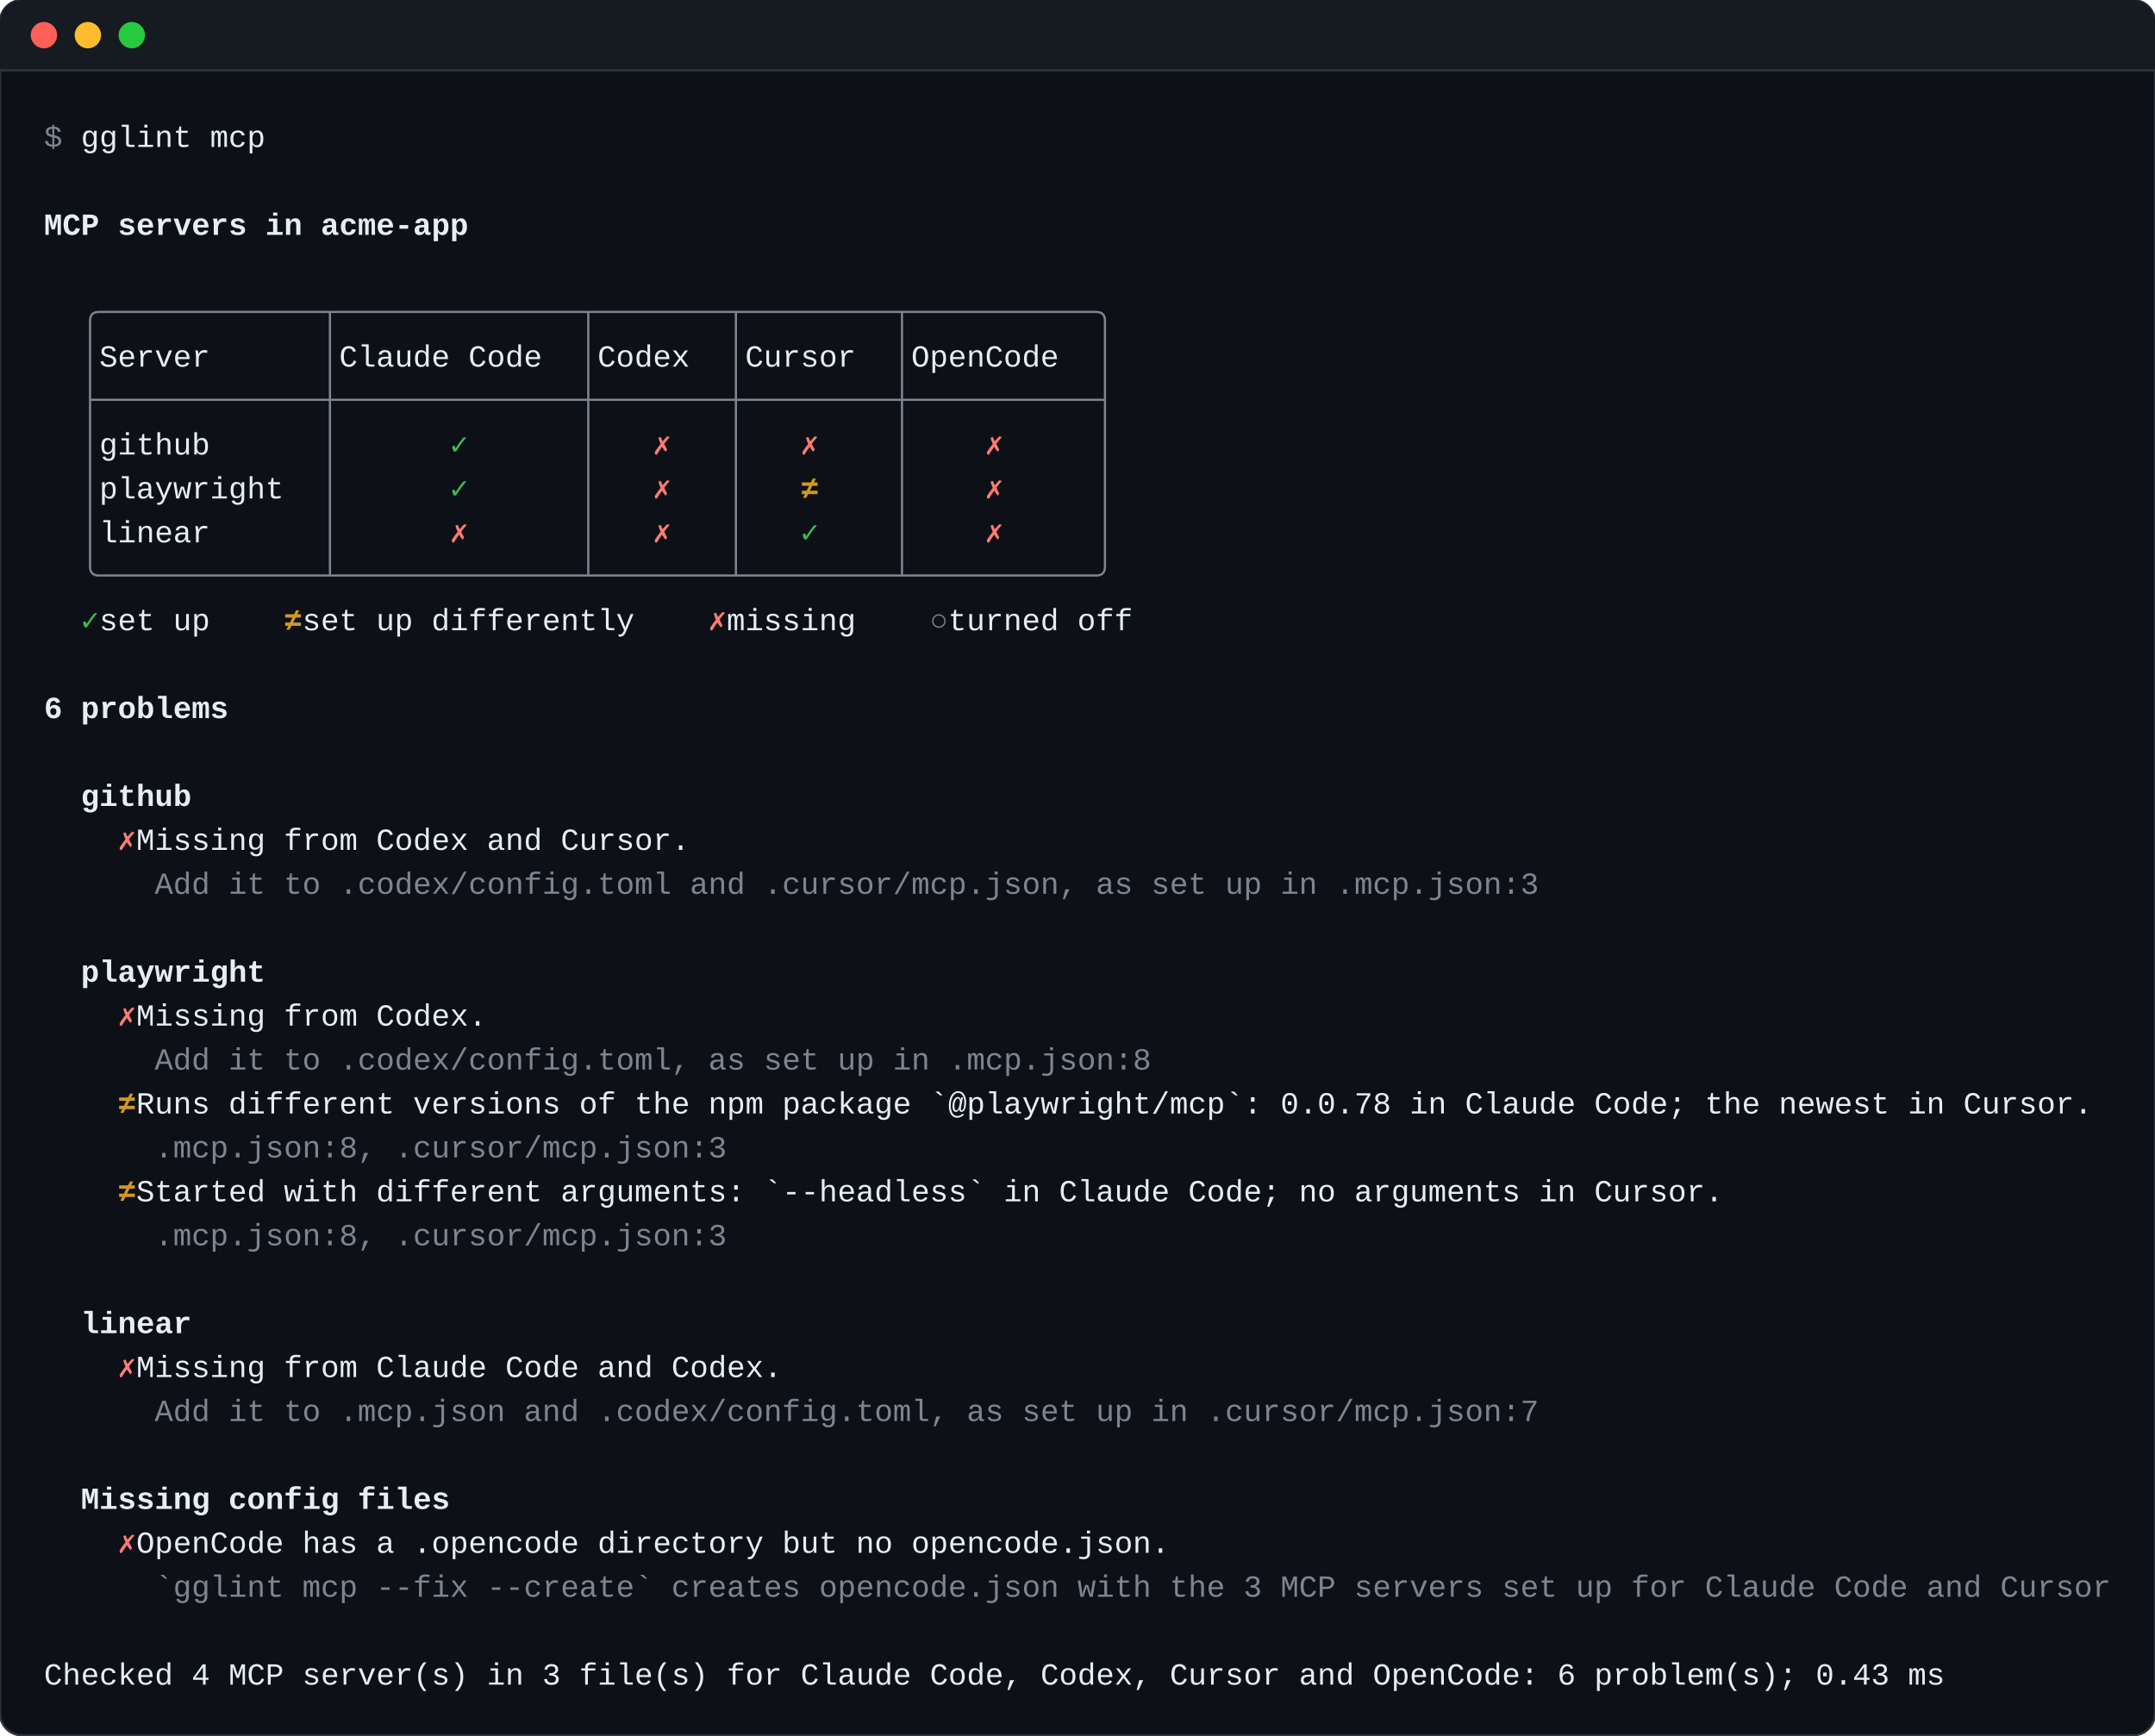
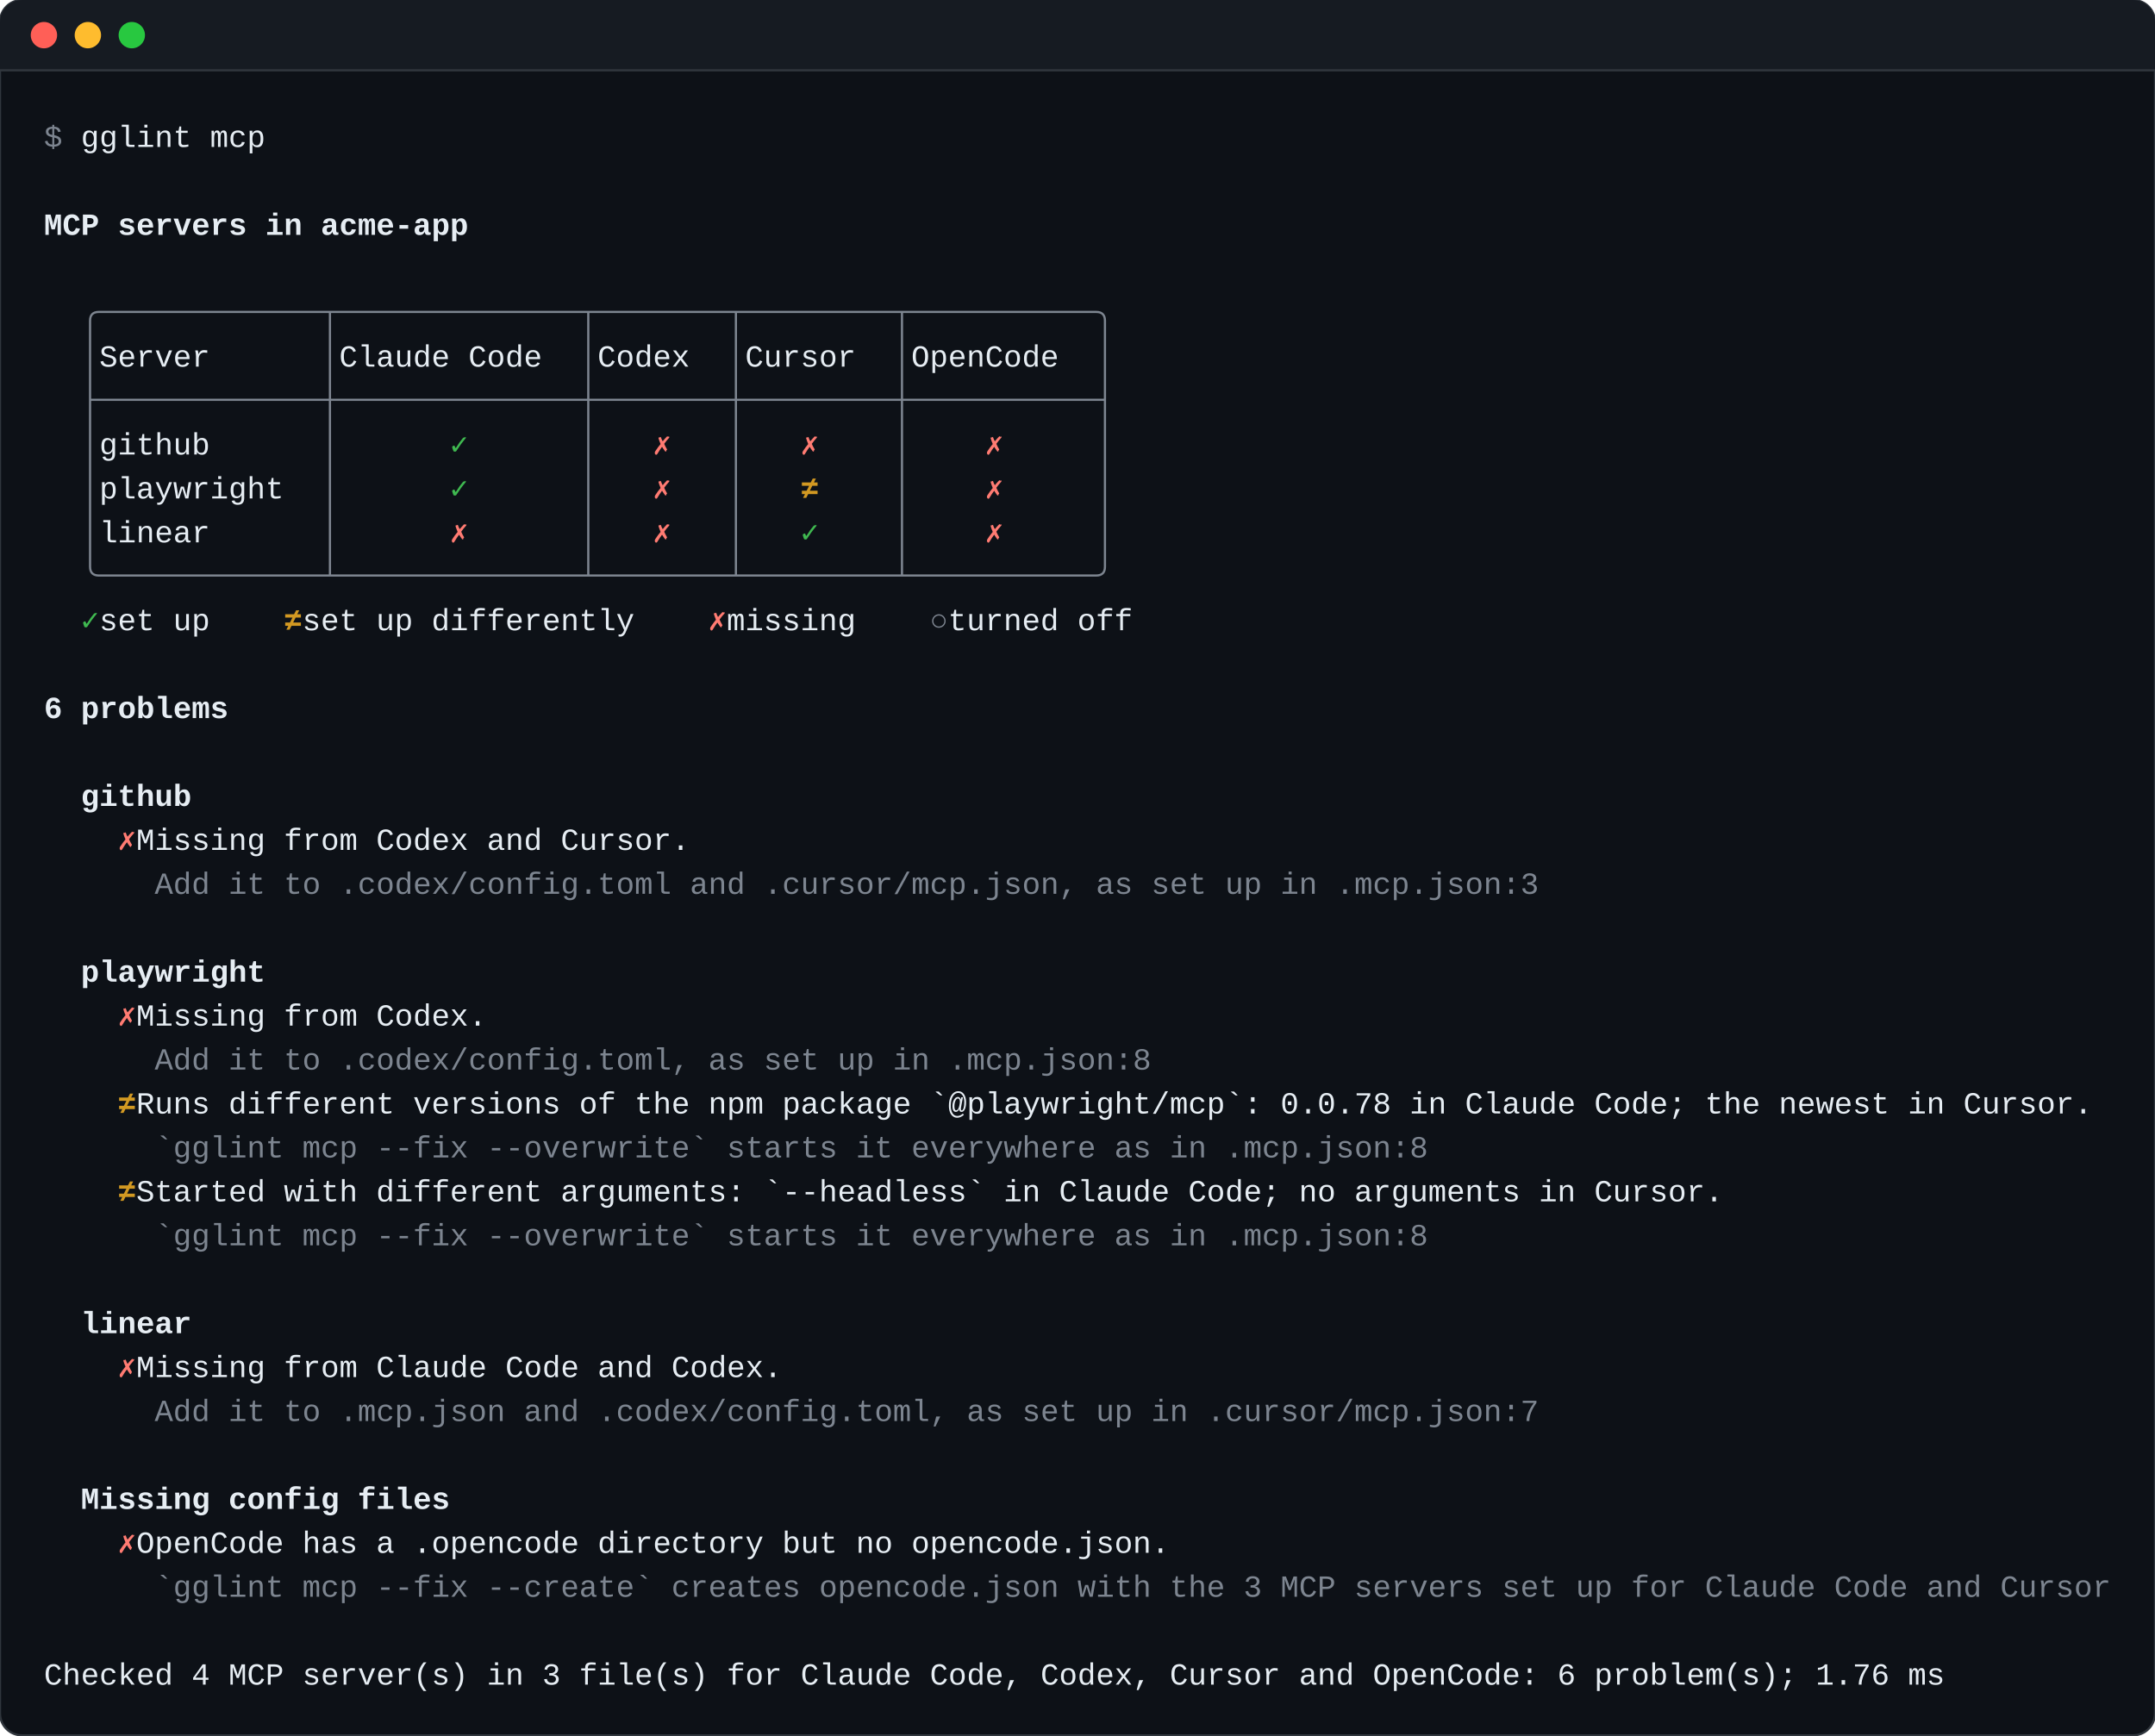
<svg xmlns="http://www.w3.org/2000/svg" width="981" height="790" viewBox="0 0 981 790" role="img" aria-labelledby="title desc">
  <style>text{font-family:ui-monospace,SFMono-Regular,'SF Mono',Menlo,Consolas,'Liberation Mono',monospace;font-size:14px;white-space:pre}.b{font-weight:700}</style>
  <rect width="981" height="790" rx="10" fill="#0d1117" stroke="#30363d" />
  <path d="M0 10a10 10 0 0 1 10-10h961a10 10 0 0 1 10 10v22H0z" fill="#161b22" />
  <line x1="0" y1="32" x2="981" y2="32" stroke="#30363d" />
  <path d="M45.2 142.0H45.0Q41.0 142.0 41.0 146.0V152 M45.2 142.0H53.6 M53.6 142.0H62.0 M62.0 142.0H70.4 M70.4 142.0H78.8 M78.8 142.0H87.2 M87.2 142.0H95.6 M95.6 142.0H104 M104.0 142.0H112.4 M112.4 142.0H120.8 M120.8 142.0H129.2 M129.2 142.0H137.6 M137.6 142.0H146 M146.0 142.0H154.4M150.2 142.0V152 M154.4 142.0H162.8 M162.8 142.0H171.2 M171.2 142.0H179.6 M179.6 142.0H188.0 M188.0 142.0H196.4 M196.4 142.0H204.8 M204.8 142.0H213.2 M213.2 142.0H221.6 M221.6 142.0H230 M230.0 142.0H238.4 M238.4 142.0H246.8 M246.8 142.0H255.2 M255.2 142.0H263.6 M263.6 142.0H272.0M267.8 142.0V152 M272.0 142.0H280.4 M280.4 142.0H288.8 M288.8 142.0H297.2 M297.2 142.0H305.6 M305.6 142.0H314.0 M314.0 142.0H322.4 M322.4 142.0H330.8 M330.8 142.0H339.2M335.0 142.0V152 M339.2 142.0H347.6 M347.6 142.0H356.0 M356.0 142.0H364.4 M364.4 142.0H372.8 M372.8 142.0H381.2 M381.2 142.0H389.6 M389.6 142.0H398.0 M398.0 142.0H406.4 M406.4 142.0H414.8M410.6 142.0V152 M414.8 142.0H423.2 M423.2 142.0H431.6 M431.6 142.0H440.0 M440.0 142.0H448.4 M448.4 142.0H456.8 M456.8 142.0H465.2 M465.2 142.0H473.6 M473.6 142.0H482.0 M482.0 142.0H490.4 M490.4 142.0H498.8 M498.8 142.0H499.0Q503.0 142.0 503.0 146.0V152 M41.0 152V172 M150.2 152V172 M267.8 152V172 M335.0 152V172 M410.6 152V172 M503.0 152V172 M41.0 172V192M41.0 182.0H45.2 M45.2 182.0H53.6 M53.6 182.0H62.0 M62.0 182.0H70.4 M70.4 182.0H78.8 M78.8 182.0H87.2 M87.2 182.0H95.6 M95.6 182.0H104 M104.0 182.0H112.4 M112.4 182.0H120.8 M120.8 182.0H129.2 M129.2 182.0H137.6 M137.6 182.0H146 M146.0 182.0H154.4M150.2 172V192 M154.4 182.0H162.8 M162.8 182.0H171.2 M171.2 182.0H179.6 M179.6 182.0H188.0 M188.0 182.0H196.4 M196.4 182.0H204.8 M204.8 182.0H213.2 M213.2 182.0H221.6 M221.6 182.0H230 M230.0 182.0H238.4 M238.4 182.0H246.8 M246.8 182.0H255.2 M255.2 182.0H263.6 M263.6 182.0H272.0M267.8 172V192 M272.0 182.0H280.4 M280.4 182.0H288.8 M288.8 182.0H297.2 M297.2 182.0H305.6 M305.6 182.0H314.0 M314.0 182.0H322.4 M322.4 182.0H330.8 M330.8 182.0H339.2M335.0 172V192 M339.2 182.0H347.6 M347.6 182.0H356.0 M356.0 182.0H364.4 M364.4 182.0H372.8 M372.8 182.0H381.2 M381.2 182.0H389.6 M389.6 182.0H398.0 M398.0 182.0H406.4 M406.4 182.0H414.8M410.6 172V192 M414.8 182.0H423.2 M423.2 182.0H431.6 M431.6 182.0H440.0 M440.0 182.0H448.4 M448.4 182.0H456.8 M456.8 182.0H465.2 M465.2 182.0H473.6 M473.6 182.0H482.0 M482.0 182.0H490.4 M490.4 182.0H498.8 M503.0 172V192M498.8 182.0H503.0 M41.0 192V212 M150.2 192V212 M267.8 192V212 M335.0 192V212 M410.6 192V212 M503.0 192V212 M41.0 212V232 M150.2 212V232 M267.8 212V232 M335.0 212V232 M410.6 212V232 M503.0 212V232 M41.0 232V252 M150.2 232V252 M267.8 232V252 M335.0 232V252 M410.6 232V252 M503.0 232V252 M45.2 262.0H45.0Q41.0 262.0 41.0 258.0V252 M45.2 262.0H53.6 M53.6 262.0H62.0 M62.0 262.0H70.4 M70.4 262.0H78.8 M78.8 262.0H87.2 M87.2 262.0H95.6 M95.6 262.0H104 M104.0 262.0H112.4 M112.4 262.0H120.8 M120.8 262.0H129.2 M129.2 262.0H137.6 M137.6 262.0H146 M146.0 262.0H154.4M150.2 252V262.0 M154.4 262.0H162.8 M162.8 262.0H171.2 M171.2 262.0H179.6 M179.6 262.0H188.0 M188.0 262.0H196.4 M196.4 262.0H204.8 M204.8 262.0H213.2 M213.2 262.0H221.6 M221.6 262.0H230 M230.0 262.0H238.4 M238.4 262.0H246.8 M246.8 262.0H255.2 M255.2 262.0H263.6 M263.6 262.0H272.0M267.8 252V262.0 M272.0 262.0H280.4 M280.4 262.0H288.8 M288.8 262.0H297.2 M297.2 262.0H305.6 M305.6 262.0H314.0 M314.0 262.0H322.4 M322.4 262.0H330.8 M330.8 262.0H339.2M335.0 252V262.0 M339.2 262.0H347.6 M347.6 262.0H356.0 M356.0 262.0H364.4 M364.4 262.0H372.8 M372.8 262.0H381.2 M381.2 262.0H389.6 M389.6 262.0H398.0 M398.0 262.0H406.4 M406.4 262.0H414.8M410.6 252V262.0 M414.8 262.0H423.2 M423.2 262.0H431.6 M431.6 262.0H440.0 M440.0 262.0H448.4 M448.4 262.0H456.8 M456.8 262.0H465.2 M465.2 262.0H473.6 M473.6 262.0H482.0 M482.0 262.0H490.4 M490.4 262.0H498.8 M498.8 262.0H499.0Q503.0 262.0 503.0 258.0V252" fill="none" stroke="#7d8590" stroke-width="1" />
  <circle cx="20" cy="16" r="6" fill="#ff5f57" />
  <circle cx="40" cy="16" r="6" fill="#febc2e" />
  <circle cx="60" cy="16" r="6" fill="#28c840" />
  <text x="20.0 28.4" y="66.9" fill="#7d8590">$ </text>
  <text x="36.8 45.2 53.6 62.0 70.4 78.8 87.2 95.6 104.0 112.4" y="66.9" fill="#e6edf3">gglint mcp</text>
  <text x="20.0 28.4 36.8 45.2 53.6 62.0 70.4 78.8 87.2 95.6 104.0 112.4 120.8 129.2 137.6 146.0 154.4 162.8 171.2 179.6 188.0 196.4 204.8" y="106.9" fill="#e6edf3" class="b">MCP servers in acme-app</text>
  <text x="45.2 53.6 62.0 70.4 78.8 87.2 95.6 104.0 112.4 120.8 129.2 137.6" y="166.9" fill="#e6edf3"> Server     </text>
  <text x="154.4 162.8 171.2 179.6 188.0 196.4 204.8 213.2 221.6 230.0 238.4 246.8 255.2" y="166.9" fill="#e6edf3"> Claude Code </text>
  <text x="272.0 280.4 288.8 297.2 305.6 314.0 322.4" y="166.9" fill="#e6edf3"> Codex </text>
  <text x="339.2 347.6 356.0 364.4 372.8 381.2 389.6 398.0" y="166.9" fill="#e6edf3"> Cursor </text>
  <text x="414.8 423.2 431.6 440.0 448.4 456.8 465.2 473.6 482.0 490.4" y="166.9" fill="#e6edf3"> OpenCode </text>
  <text x="45.2 53.6 62.0 70.4 78.8 87.2 95.6 104.0 112.4 120.8 129.2 137.6" y="206.9" fill="#e6edf3"> github     </text>
  <text x="209.0" y="206.9" fill="#3fb950" text-anchor="middle" class="b">✓</text>
  <text x="301.4" y="206.9" fill="#ff7b72" text-anchor="middle" class="b">✗</text>
  <text x="368.6" y="206.9" fill="#ff7b72" text-anchor="middle" class="b">✗</text>
  <text x="452.6" y="206.9" fill="#ff7b72" text-anchor="middle" class="b">✗</text>
  <text x="45.2 53.6 62.0 70.4 78.8 87.2 95.6 104.0 112.4 120.8 129.2 137.6" y="226.9" fill="#e6edf3"> playwright </text>
  <text x="209.0" y="226.9" fill="#3fb950" text-anchor="middle" class="b">✓</text>
  <text x="301.4" y="226.9" fill="#ff7b72" text-anchor="middle" class="b">✗</text>
  <text x="368.6" y="226.9" fill="#d29922" text-anchor="middle" class="b">≠</text>
  <text x="452.6" y="226.9" fill="#ff7b72" text-anchor="middle" class="b">✗</text>
  <text x="45.2 53.6 62.0 70.4 78.8 87.2 95.6 104.0 112.4 120.8 129.2 137.6" y="246.9" fill="#e6edf3"> linear     </text>
  <text x="209.0" y="246.9" fill="#ff7b72" text-anchor="middle" class="b">✗</text>
  <text x="301.4" y="246.9" fill="#ff7b72" text-anchor="middle" class="b">✗</text>
  <text x="368.6" y="246.9" fill="#3fb950" text-anchor="middle" class="b">✓</text>
  <text x="452.6" y="246.9" fill="#ff7b72" text-anchor="middle" class="b">✗</text>
  <text x="41.0" y="286.9" fill="#3fb950" text-anchor="middle" class="b">✓</text>
  <text x="45.2 53.6 62.0 70.4 78.8 87.2 95.6 104.0 112.4 120.8" y="286.9" fill="#e6edf3"> set up   </text>
  <text x="133.4" y="286.9" fill="#d29922" text-anchor="middle" class="b">≠</text>
  <text x="137.6 146.0 154.4 162.8 171.2 179.6 188.0 196.4 204.8 213.2 221.6 230.0 238.4 246.8 255.2 263.6 272.0 280.4 288.8 297.2 305.6 314.0" y="286.9" fill="#e6edf3"> set up differently   </text>
  <text x="326.6" y="286.9" fill="#ff7b72" text-anchor="middle" class="b">✗</text>
  <text x="330.8 339.2 347.6 356.0 364.4 372.8 381.2 389.6 398.0 406.4 414.8" y="286.9" fill="#e6edf3"> missing   </text>
  <text x="427.4" y="286.9" fill="#7d8590" text-anchor="middle" class="b">○</text>
  <text x="431.6 440.0 448.4 456.8 465.2 473.6 482.0 490.4 498.8 507.2 515.6" y="286.9" fill="#e6edf3"> turned off</text>
  <text x="20.0 28.4 36.8 45.2 53.6 62.0 70.4 78.8 87.2 95.6" y="326.9" fill="#e6edf3" class="b">6 problems</text>
  <text x="36.8 45.2 53.6 62.0 70.4 78.8" y="366.9" fill="#e6edf3" class="b">github</text>
  <text x="57.8" y="386.9" fill="#ff7b72" text-anchor="middle" class="b">✗</text>
  <text x="62.0 70.4 78.8 87.2 95.6 104.0 112.4 120.8 129.2 137.6 146.0 154.4 162.8 171.2 179.6 188.0 196.4 204.8 213.2 221.6 230.0 238.4 246.8 255.2 263.6 272.0 280.4 288.8 297.2 305.6 314.0" y="386.9" fill="#e6edf3"> Missing from Codex and Cursor.</text>
  <text x="70.4 78.8 87.2 95.6 104.0 112.4 120.8 129.2 137.6 146.0 154.4 162.8 171.2 179.6 188.0 196.4 204.8 213.2 221.6 230.0 238.4 246.8 255.2 263.6 272.0 280.4 288.8 297.2 305.6 314.0 322.4 330.8 339.2 347.6 356.0 364.4 372.8 381.2 389.6 398.0 406.4 414.8 423.2 431.6 440.0 448.4 456.8 465.2 473.6 482.0 490.4 498.8 507.2 515.6 524.0 532.4 540.8 549.2 557.6 566.0 574.4 582.8 591.2 599.6 608.0 616.4 624.8 633.2 641.6 650.0 658.4 666.8 675.2 683.6 692.0" y="406.9" fill="#7d8590">Add it to .codex/config.toml and .cursor/mcp.json, as set up in .mcp.json:3</text>
  <text x="36.8 45.2 53.6 62.0 70.4 78.8 87.2 95.6 104.0 112.4" y="446.9" fill="#e6edf3" class="b">playwright</text>
  <text x="57.8" y="466.9" fill="#ff7b72" text-anchor="middle" class="b">✗</text>
  <text x="62.0 70.4 78.8 87.2 95.6 104.0 112.4 120.8 129.2 137.6 146.0 154.4 162.8 171.2 179.6 188.0 196.4 204.8 213.2 221.6" y="466.9" fill="#e6edf3"> Missing from Codex.</text>
  <text x="70.4 78.8 87.2 95.6 104.0 112.4 120.8 129.2 137.6 146.0 154.4 162.8 171.2 179.6 188.0 196.4 204.8 213.2 221.6 230.0 238.4 246.8 255.2 263.6 272.0 280.4 288.8 297.2 305.6 314.0 322.4 330.8 339.2 347.6 356.0 364.4 372.8 381.2 389.6 398.0 406.4 414.8 423.2 431.6 440.0 448.4 456.8 465.2 473.6 482.0 490.4 498.8 507.2 515.6" y="486.9" fill="#7d8590">Add it to .codex/config.toml, as set up in .mcp.json:8</text>
  <text x="57.8" y="506.9" fill="#d29922" text-anchor="middle" class="b">≠</text>
  <text x="62.0 70.4 78.8 87.2 95.6 104.0 112.4 120.8 129.2 137.6 146.0 154.4 162.8 171.2 179.6 188.0 196.4 204.8 213.2 221.6 230.0 238.4 246.8 255.2 263.6 272.0 280.4 288.8 297.2 305.6 314.0 322.4 330.8 339.2 347.6 356.0 364.4 372.8 381.2 389.6 398.0 406.4 414.8 423.2 431.6 440.0 448.4 456.8 465.2 473.6 482.0 490.4 498.8 507.2 515.6 524.0 532.4 540.8 549.2 557.6 566.0 574.4 582.8 591.2 599.6 608.0 616.4 624.8 633.2 641.6 650.0 658.4 666.8 675.2 683.6 692.0 700.4 708.8 717.2 725.6 734.0 742.4 750.8 759.2 767.6 776.0 784.4 792.8 801.2 809.6 818.0 826.4 834.8 843.2 851.6 860.0 868.4 876.8 885.2 893.6 902.0 910.4 918.8 927.2 935.6 944.0 952.4" y="506.9" fill="#e6edf3"> Runs different versions of the npm package `@playwright/mcp`: 0.0.78 in Claude Code; the newest in Cursor.</text>
-   <text x="70.4 78.8 87.2 95.6 104.0 112.4 120.8 129.2 137.6 146.0 154.4 162.8 171.2 179.6 188.0 196.4 204.8 213.2 221.6 230.0 238.4 246.8 255.2 263.6 272.0 280.4 288.8 297.2 305.6 314.0 322.4" y="526.9" fill="#7d8590">.mcp.json:8, .cursor/mcp.json:3</text>
+   <text x="70.4 78.8 87.2 95.6 104.0 112.4 120.8 129.2 137.6 146.0 154.4 162.8 171.2 179.6 188.0 196.4 204.8 213.2 221.6 230.0 238.4 246.8 255.2 263.6 272.0 280.4 288.8 297.2 305.6 314.0 322.4 330.8 339.2 347.6 356.0 364.4 372.8 381.2 389.6 398.0 406.4 414.8 423.2 431.6 440.0 448.4 456.8 465.2 473.6 482.0 490.4 498.8 507.2 515.6 524.0 532.4 540.8 549.2 557.6 566.0 574.4 582.8 591.2 599.6 608.0 616.4 624.8 633.2 641.6" y="526.9" fill="#7d8590">`gglint mcp --fix --overwrite` starts it everywhere as in .mcp.json:8</text>
  <text x="57.8" y="546.9" fill="#d29922" text-anchor="middle" class="b">≠</text>
  <text x="62.0 70.4 78.8 87.2 95.6 104.0 112.4 120.8 129.2 137.6 146.0 154.4 162.8 171.2 179.6 188.0 196.4 204.8 213.2 221.6 230.0 238.4 246.8 255.2 263.6 272.0 280.4 288.8 297.2 305.6 314.0 322.4 330.8 339.2 347.6 356.0 364.4 372.8 381.2 389.6 398.0 406.4 414.8 423.2 431.6 440.0 448.4 456.8 465.2 473.6 482.0 490.4 498.8 507.2 515.6 524.0 532.4 540.8 549.2 557.6 566.0 574.4 582.8 591.2 599.6 608.0 616.4 624.8 633.2 641.6 650.0 658.4 666.8 675.2 683.6 692.0 700.4 708.8 717.2 725.6 734.0 742.4 750.8 759.2 767.6 776.0 784.4" y="546.9" fill="#e6edf3"> Started with different arguments: `--headless` in Claude Code; no arguments in Cursor.</text>
-   <text x="70.4 78.8 87.2 95.6 104.0 112.4 120.8 129.2 137.6 146.0 154.4 162.8 171.2 179.6 188.0 196.4 204.8 213.2 221.6 230.0 238.4 246.8 255.2 263.6 272.0 280.4 288.8 297.2 305.6 314.0 322.4" y="566.9" fill="#7d8590">.mcp.json:8, .cursor/mcp.json:3</text>
+   <text x="70.4 78.8 87.2 95.6 104.0 112.4 120.8 129.2 137.6 146.0 154.4 162.8 171.2 179.6 188.0 196.4 204.8 213.2 221.6 230.0 238.4 246.8 255.2 263.6 272.0 280.4 288.8 297.2 305.6 314.0 322.4 330.8 339.2 347.6 356.0 364.4 372.8 381.2 389.6 398.0 406.4 414.8 423.2 431.6 440.0 448.4 456.8 465.2 473.6 482.0 490.4 498.8 507.2 515.6 524.0 532.4 540.8 549.2 557.6 566.0 574.4 582.8 591.2 599.6 608.0 616.4 624.8 633.2 641.6" y="566.9" fill="#7d8590">`gglint mcp --fix --overwrite` starts it everywhere as in .mcp.json:8</text>
  <text x="36.8 45.2 53.6 62.0 70.4 78.8" y="606.9" fill="#e6edf3" class="b">linear</text>
  <text x="57.8" y="626.9" fill="#ff7b72" text-anchor="middle" class="b">✗</text>
  <text x="62.0 70.4 78.8 87.2 95.6 104.0 112.4 120.8 129.2 137.6 146.0 154.4 162.8 171.2 179.6 188.0 196.4 204.8 213.2 221.6 230.0 238.4 246.8 255.2 263.6 272.0 280.4 288.8 297.2 305.6 314.0 322.4 330.8 339.2 347.6 356.0" y="626.9" fill="#e6edf3"> Missing from Claude Code and Codex.</text>
  <text x="70.4 78.8 87.2 95.6 104.0 112.4 120.8 129.2 137.6 146.0 154.4 162.8 171.2 179.6 188.0 196.4 204.8 213.2 221.6 230.0 238.4 246.8 255.2 263.6 272.0 280.4 288.8 297.2 305.6 314.0 322.4 330.8 339.2 347.6 356.0 364.4 372.8 381.2 389.6 398.0 406.4 414.8 423.2 431.6 440.0 448.4 456.8 465.2 473.6 482.0 490.4 498.8 507.2 515.6 524.0 532.4 540.8 549.2 557.6 566.0 574.4 582.8 591.2 599.6 608.0 616.4 624.8 633.2 641.6 650.0 658.4 666.8 675.2 683.6 692.0" y="646.9" fill="#7d8590">Add it to .mcp.json and .codex/config.toml, as set up in .cursor/mcp.json:7</text>
  <text x="36.8 45.2 53.6 62.0 70.4 78.8 87.2 95.6 104.0 112.4 120.8 129.2 137.6 146.0 154.4 162.8 171.2 179.6 188.0 196.4" y="686.9" fill="#e6edf3" class="b">Missing config files</text>
  <text x="57.8" y="706.9" fill="#ff7b72" text-anchor="middle" class="b">✗</text>
  <text x="62.0 70.4 78.8 87.2 95.6 104.0 112.4 120.8 129.2 137.6 146.0 154.4 162.8 171.2 179.6 188.0 196.4 204.8 213.2 221.6 230.0 238.4 246.8 255.2 263.6 272.0 280.4 288.8 297.2 305.6 314.0 322.4 330.8 339.2 347.6 356.0 364.4 372.8 381.2 389.6 398.0 406.4 414.8 423.2 431.6 440.0 448.4 456.8 465.2 473.6 482.0 490.4 498.8 507.2 515.6 524.0 532.4" y="706.9" fill="#e6edf3"> OpenCode has a .opencode directory but no opencode.json.</text>
  <text x="70.4 78.8 87.2 95.6 104.0 112.4 120.8 129.2 137.6 146.0 154.4 162.8 171.2 179.6 188.0 196.4 204.8 213.2 221.6 230.0 238.4 246.8 255.2 263.6 272.0 280.4 288.8 297.2 305.6 314.0 322.4 330.8 339.2 347.6 356.0 364.4 372.8 381.2 389.6 398.0 406.4 414.8 423.2 431.6 440.0 448.4 456.8 465.2 473.6 482.0 490.4 498.8 507.2 515.6 524.0 532.4 540.8 549.2 557.6 566.0 574.4 582.8 591.2 599.6 608.0 616.4 624.8 633.2 641.6 650.0 658.4 666.8 675.2 683.6 692.0 700.4 708.8 717.2 725.6 734.0 742.4 750.8 759.2 767.6 776.0 784.4 792.8 801.2 809.6 818.0 826.4 834.8 843.2 851.6 860.0 868.4 876.8 885.2 893.6 902.0 910.4 918.8 927.2 935.6 944.0 952.4" y="726.9" fill="#7d8590">`gglint mcp --fix --create` creates opencode.json with the 3 MCP servers set up for Claude Code and Cursor</text>
-   <text x="20.0 28.4 36.8 45.2 53.6 62.0 70.4 78.8 87.2 95.6 104.0 112.4 120.8 129.2 137.6 146.0 154.4 162.8 171.2 179.6 188.0 196.4 204.8 213.2 221.6 230.0 238.4 246.8 255.2 263.6 272.0 280.4 288.8 297.2 305.6 314.0 322.4 330.8 339.2 347.6 356.0 364.4 372.8 381.2 389.6 398.0 406.4 414.8 423.2 431.6 440.0 448.4 456.8 465.2 473.6 482.0 490.4 498.8 507.2 515.6 524.0 532.4 540.8 549.2 557.6 566.0 574.4 582.8 591.2 599.6 608.0 616.4 624.8 633.2 641.6 650.0 658.4 666.8 675.2 683.6 692.0 700.4 708.8 717.2 725.6 734.0 742.4 750.8 759.2 767.6 776.0 784.4 792.8 801.2 809.6 818.0 826.4 834.8 843.2 851.6 860.0 868.4 876.8" y="766.9" fill="#e6edf3">Checked 4 MCP server(s) in 3 file(s) for Claude Code, Codex, Cursor and OpenCode: 6 problem(s); 0.43 ms</text>
+   <text x="20.0 28.4 36.8 45.2 53.6 62.0 70.4 78.8 87.2 95.6 104.0 112.4 120.8 129.2 137.6 146.0 154.4 162.8 171.2 179.6 188.0 196.4 204.8 213.2 221.6 230.0 238.4 246.8 255.2 263.6 272.0 280.4 288.8 297.2 305.6 314.0 322.4 330.8 339.2 347.6 356.0 364.4 372.8 381.2 389.6 398.0 406.4 414.8 423.2 431.6 440.0 448.4 456.8 465.2 473.6 482.0 490.4 498.8 507.2 515.6 524.0 532.4 540.8 549.2 557.6 566.0 574.4 582.8 591.2 599.6 608.0 616.4 624.8 633.2 641.6 650.0 658.4 666.8 675.2 683.6 692.0 700.4 708.8 717.2 725.6 734.0 742.4 750.8 759.2 767.6 776.0 784.4 792.8 801.2 809.6 818.0 826.4 834.8 843.2 851.6 860.0 868.4 876.8" y="766.9" fill="#e6edf3">Checked 4 MCP server(s) in 3 file(s) for Claude Code, Codex, Cursor and OpenCode: 6 problem(s); 1.76 ms</text>
</svg>
